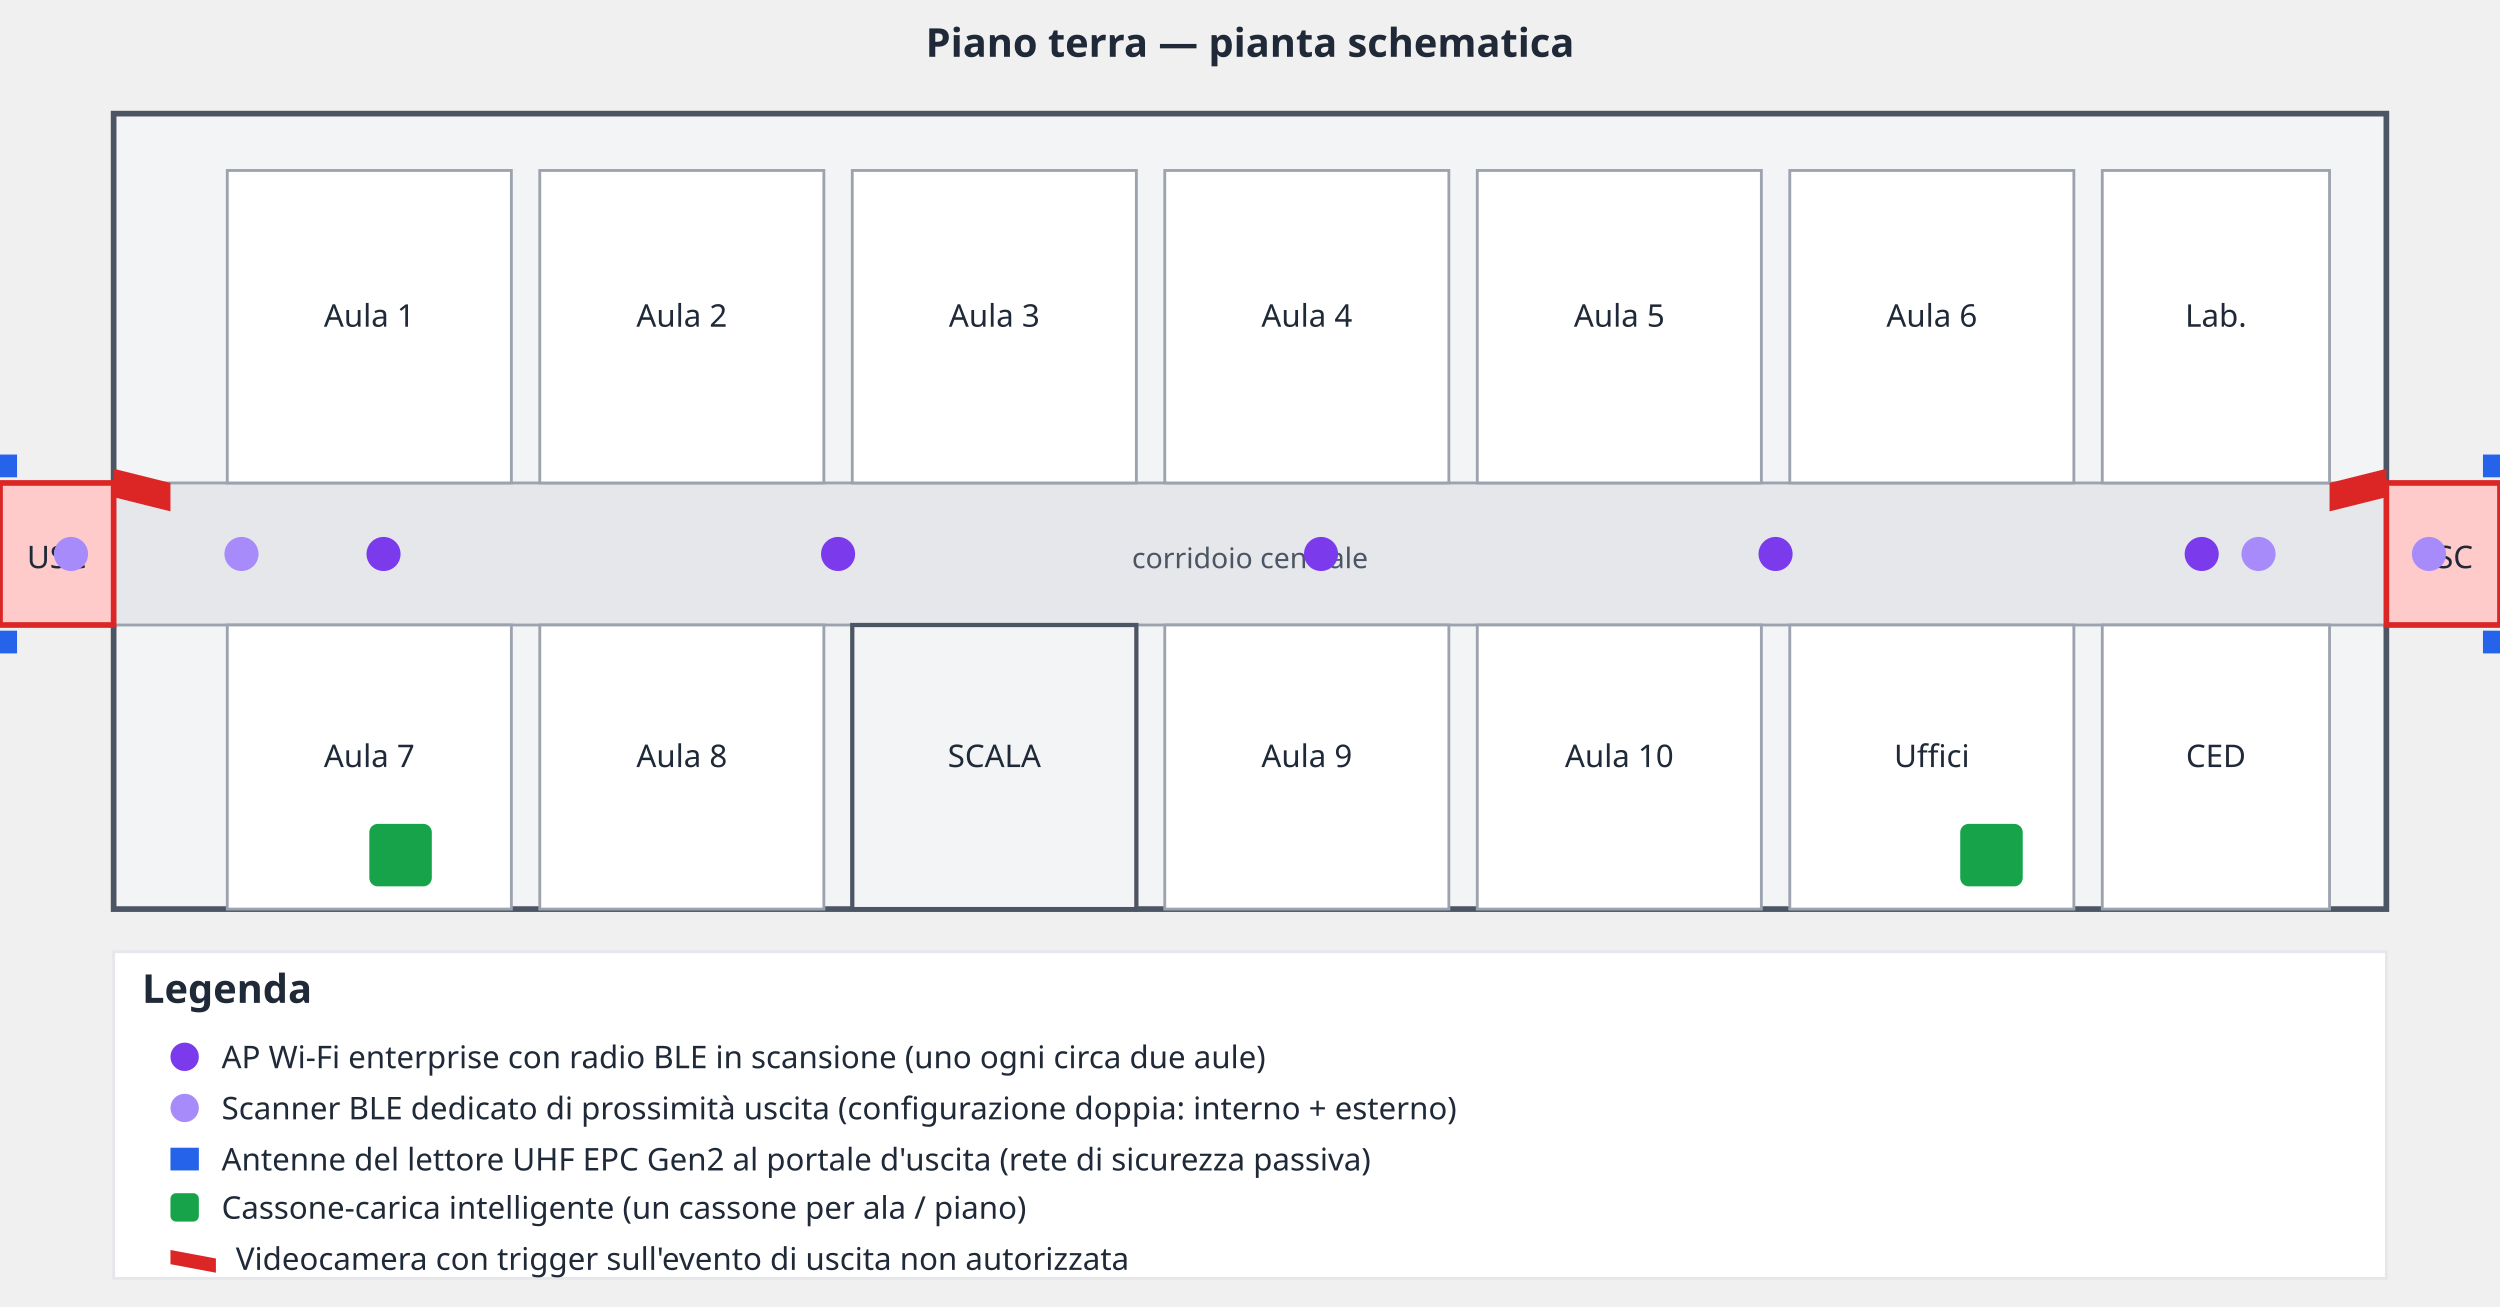
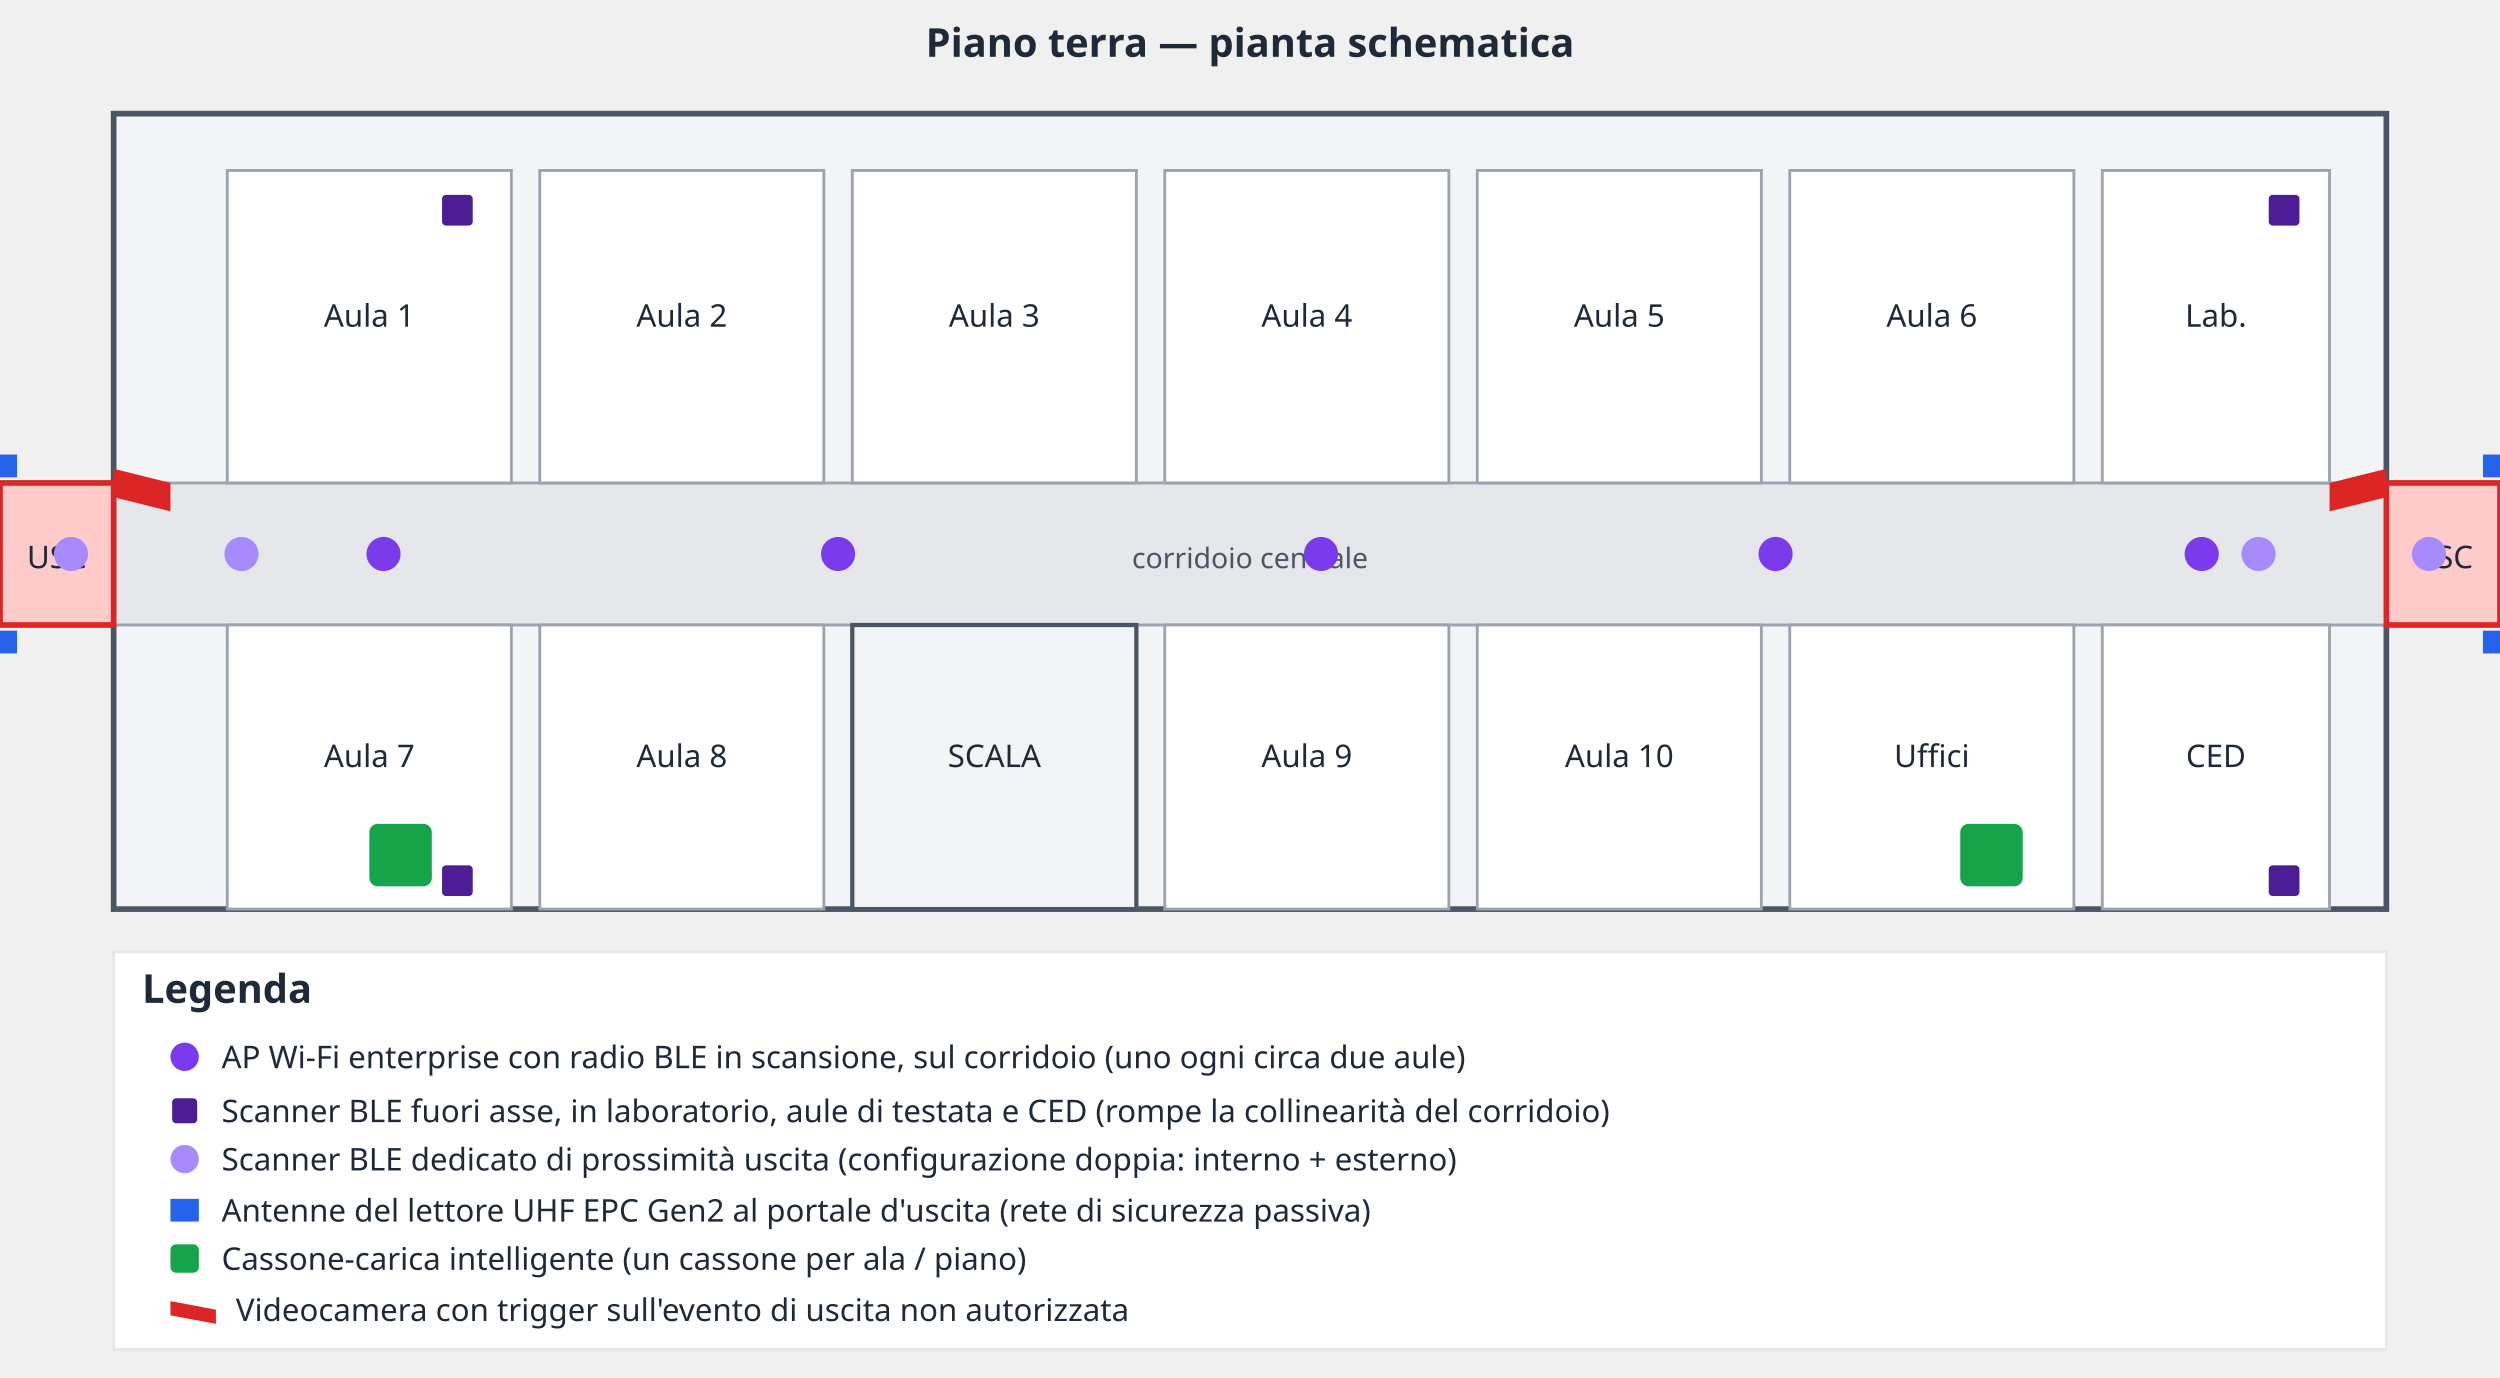
- <svg xmlns="http://www.w3.org/2000/svg" viewBox="0 0 880 460" role="img" aria-label="Planimetria di massima piano terra">
+ <svg xmlns="http://www.w3.org/2000/svg" viewBox="0 0 880 485" role="img" aria-label="Planimetria di massima piano terra">
  <style>
    .tit { font: bold 14px sans-serif; fill: #1F2937; }
    .lbl { font: 11px sans-serif; fill: #1F2937; }
    .leg { font: 11px sans-serif; fill: #1F2937; }
    .sub { font: 10px sans-serif; fill: #4B5563; }
    .wall { fill: #F3F4F6; stroke: #4B5563; stroke-width: 2; }
    .room { fill: #FFFFFF; stroke: #9CA3AF; stroke-width: 1; }
    .corr { fill: #E5E7EB; stroke: #9CA3AF; stroke-width: 1; }
    .exit { fill: #FECACA; stroke: #DC2626; stroke-width: 2; }
    .stair{ fill: #F3F4F6; stroke: #4B5563; stroke-width: 1.5; }
    .ap   { fill: #7C3AED; }
+     .apo  { fill: #4C1D95; stroke: #FFFFFF; stroke-width: 1.2; }
    .uhf  { fill: #2563EB; }
    .cas  { fill: #16A34A; }
    .cam  { fill: #DC2626; }
    .ble2 { fill: #A78BFA; }
  </style>
  <text class="tit" x="440" y="20" text-anchor="middle">Piano terra — pianta schematica</text>
  <rect class="wall" x="40" y="40" width="800" height="280" />
  <rect class="corr" x="40" y="170" width="800" height="50" />
  <text class="sub" x="440" y="200" text-anchor="middle">corridoio centrale</text>
  <rect class="room" x="80" y="60" width="100" height="110" />
  <rect class="room" x="190" y="60" width="100" height="110" />
  <rect class="room" x="300" y="60" width="100" height="110" />
  <rect class="room" x="410" y="60" width="100" height="110" />
  <rect class="room" x="520" y="60" width="100" height="110" />
  <rect class="room" x="630" y="60" width="100" height="110" />
  <rect class="room" x="740" y="60" width="80" height="110" />
  <text class="lbl" x="130" y="115" text-anchor="middle">Aula 1</text>
  <text class="lbl" x="240" y="115" text-anchor="middle">Aula 2</text>
  <text class="lbl" x="350" y="115" text-anchor="middle">Aula 3</text>
  <text class="lbl" x="460" y="115" text-anchor="middle">Aula 4</text>
  <text class="lbl" x="570" y="115" text-anchor="middle">Aula 5</text>
  <text class="lbl" x="680" y="115" text-anchor="middle">Aula 6</text>
  <text class="lbl" x="780" y="115" text-anchor="middle">Lab.</text>
  <rect class="room" x="80" y="220" width="100" height="100" />
  <rect class="room" x="190" y="220" width="100" height="100" />
  <rect class="stair" x="300" y="220" width="100" height="100" />
  <rect class="room" x="410" y="220" width="100" height="100" />
  <rect class="room" x="520" y="220" width="100" height="100" />
  <rect class="room" x="630" y="220" width="100" height="100" />
  <rect class="room" x="740" y="220" width="80" height="100" />
  <text class="lbl" x="130" y="270" text-anchor="middle">Aula 7</text>
  <text class="lbl" x="240" y="270" text-anchor="middle">Aula 8</text>
  <text class="lbl" x="350" y="270" text-anchor="middle">SCALA</text>
  <text class="lbl" x="460" y="270" text-anchor="middle">Aula 9</text>
  <text class="lbl" x="570" y="270" text-anchor="middle">Aula 10</text>
  <text class="lbl" x="680" y="270" text-anchor="middle">Uffici</text>
  <text class="lbl" x="780" y="270" text-anchor="middle">CED</text>
  <rect class="exit" x="0" y="170" width="40" height="50" />
  <rect class="exit" x="840" y="170" width="40" height="50" />
  <text class="lbl" x="20" y="200" text-anchor="middle" fill="#7F1D1D">USC</text>
  <text class="lbl" x="860" y="200" text-anchor="middle" fill="#7F1D1D">USC</text>
  <circle class="ap" cx="135" cy="195" r="6" />
  <circle class="ap" cx="295" cy="195" r="6" />
  <circle class="ap" cx="465" cy="195" r="6" />
  <circle class="ap" cx="625" cy="195" r="6" />
  <circle class="ap" cx="775" cy="195" r="6" />
+   <rect class="apo" x="155" y="68" width="12" height="12" rx="2" />
+   <rect class="apo" x="798" y="68" width="12" height="12" rx="2" />
+   <rect class="apo" x="155" y="304" width="12" height="12" rx="2" />
+   <rect class="apo" x="798" y="304" width="12" height="12" rx="2" />
  <rect class="cas" x="130" y="290" width="22" height="22" rx="3" />
  <rect class="cas" x="690" y="290" width="22" height="22" rx="3" />
  <circle class="ble2" cx="85" cy="195" r="6" />
  <circle class="ble2" cx="25" cy="195" r="6" />
  <circle class="ble2" cx="795" cy="195" r="6" />
  <circle class="ble2" cx="855" cy="195" r="6" />
  <rect class="uhf" x="0" y="160" width="6" height="8" />
  <rect class="uhf" x="0" y="222" width="6" height="8" />
  <rect class="uhf" x="874" y="160" width="6" height="8" />
  <rect class="uhf" x="874" y="222" width="6" height="8" />
  <polygon class="cam" points="40,165 60,170 60,180 40,175" />
  <polygon class="cam" points="840,165 820,170 820,180 840,175" />
-   <rect x="40" y="335" width="800" height="115" fill="#FFFFFF" stroke="#E5E7EB" />
+   <rect x="40" y="335" width="800" height="140" fill="#FFFFFF" stroke="#E5E7EB" />
  <text class="tit" x="50" y="353">Legenda</text>
  <circle class="ap" cx="65" cy="372" r="5" />
-   <text class="leg" x="78" y="376">AP Wi-Fi enterprise con radio BLE in scansione (uno ogni circa due aule)</text>
-   <circle class="ble2" cx="65" cy="390" r="5" />
-   <text class="leg" x="78" y="394">Scanner BLE dedicato di prossimità uscita (configurazione doppia: interno + esterno)</text>
-   <rect class="uhf" x="60" y="404" width="10" height="8" />
-   <text class="leg" x="78" y="412">Antenne del lettore UHF EPC Gen2 al portale d'uscita (rete di sicurezza passiva)</text>
-   <rect class="cas" x="60" y="420" width="10" height="10" rx="2" />
-   <text class="leg" x="78" y="429">Cassone-carica intelligente (un cassone per ala / piano)</text>
-   <polygon class="cam" points="60,440 76,443 76,448 60,445" />
-   <text class="leg" x="83" y="447">Videocamera con trigger sull'evento di uscita non autorizzata</text>
+   <text class="leg" x="78" y="376">AP Wi-Fi enterprise con radio BLE in scansione, sul corridoio (uno ogni circa due aule)</text>
+   <rect class="apo" x="60" y="386" width="10" height="10" rx="2" />
+   <text class="leg" x="78" y="395">Scanner BLE fuori asse, in laboratorio, aule di testata e CED (rompe la collinearità del corridoio)</text>
+   <circle class="ble2" cx="65" cy="408" r="5" />
+   <text class="leg" x="78" y="412">Scanner BLE dedicato di prossimità uscita (configurazione doppia: interno + esterno)</text>
+   <rect class="uhf" x="60" y="422" width="10" height="8" />
+   <text class="leg" x="78" y="430">Antenne del lettore UHF EPC Gen2 al portale d'uscita (rete di sicurezza passiva)</text>
+   <rect class="cas" x="60" y="438" width="10" height="10" rx="2" />
+   <text class="leg" x="78" y="447">Cassone-carica intelligente (un cassone per ala / piano)</text>
+   <polygon class="cam" points="60,458 76,461 76,466 60,463" />
+   <text class="leg" x="83" y="465">Videocamera con trigger sull'evento di uscita non autorizzata</text>
</svg>
